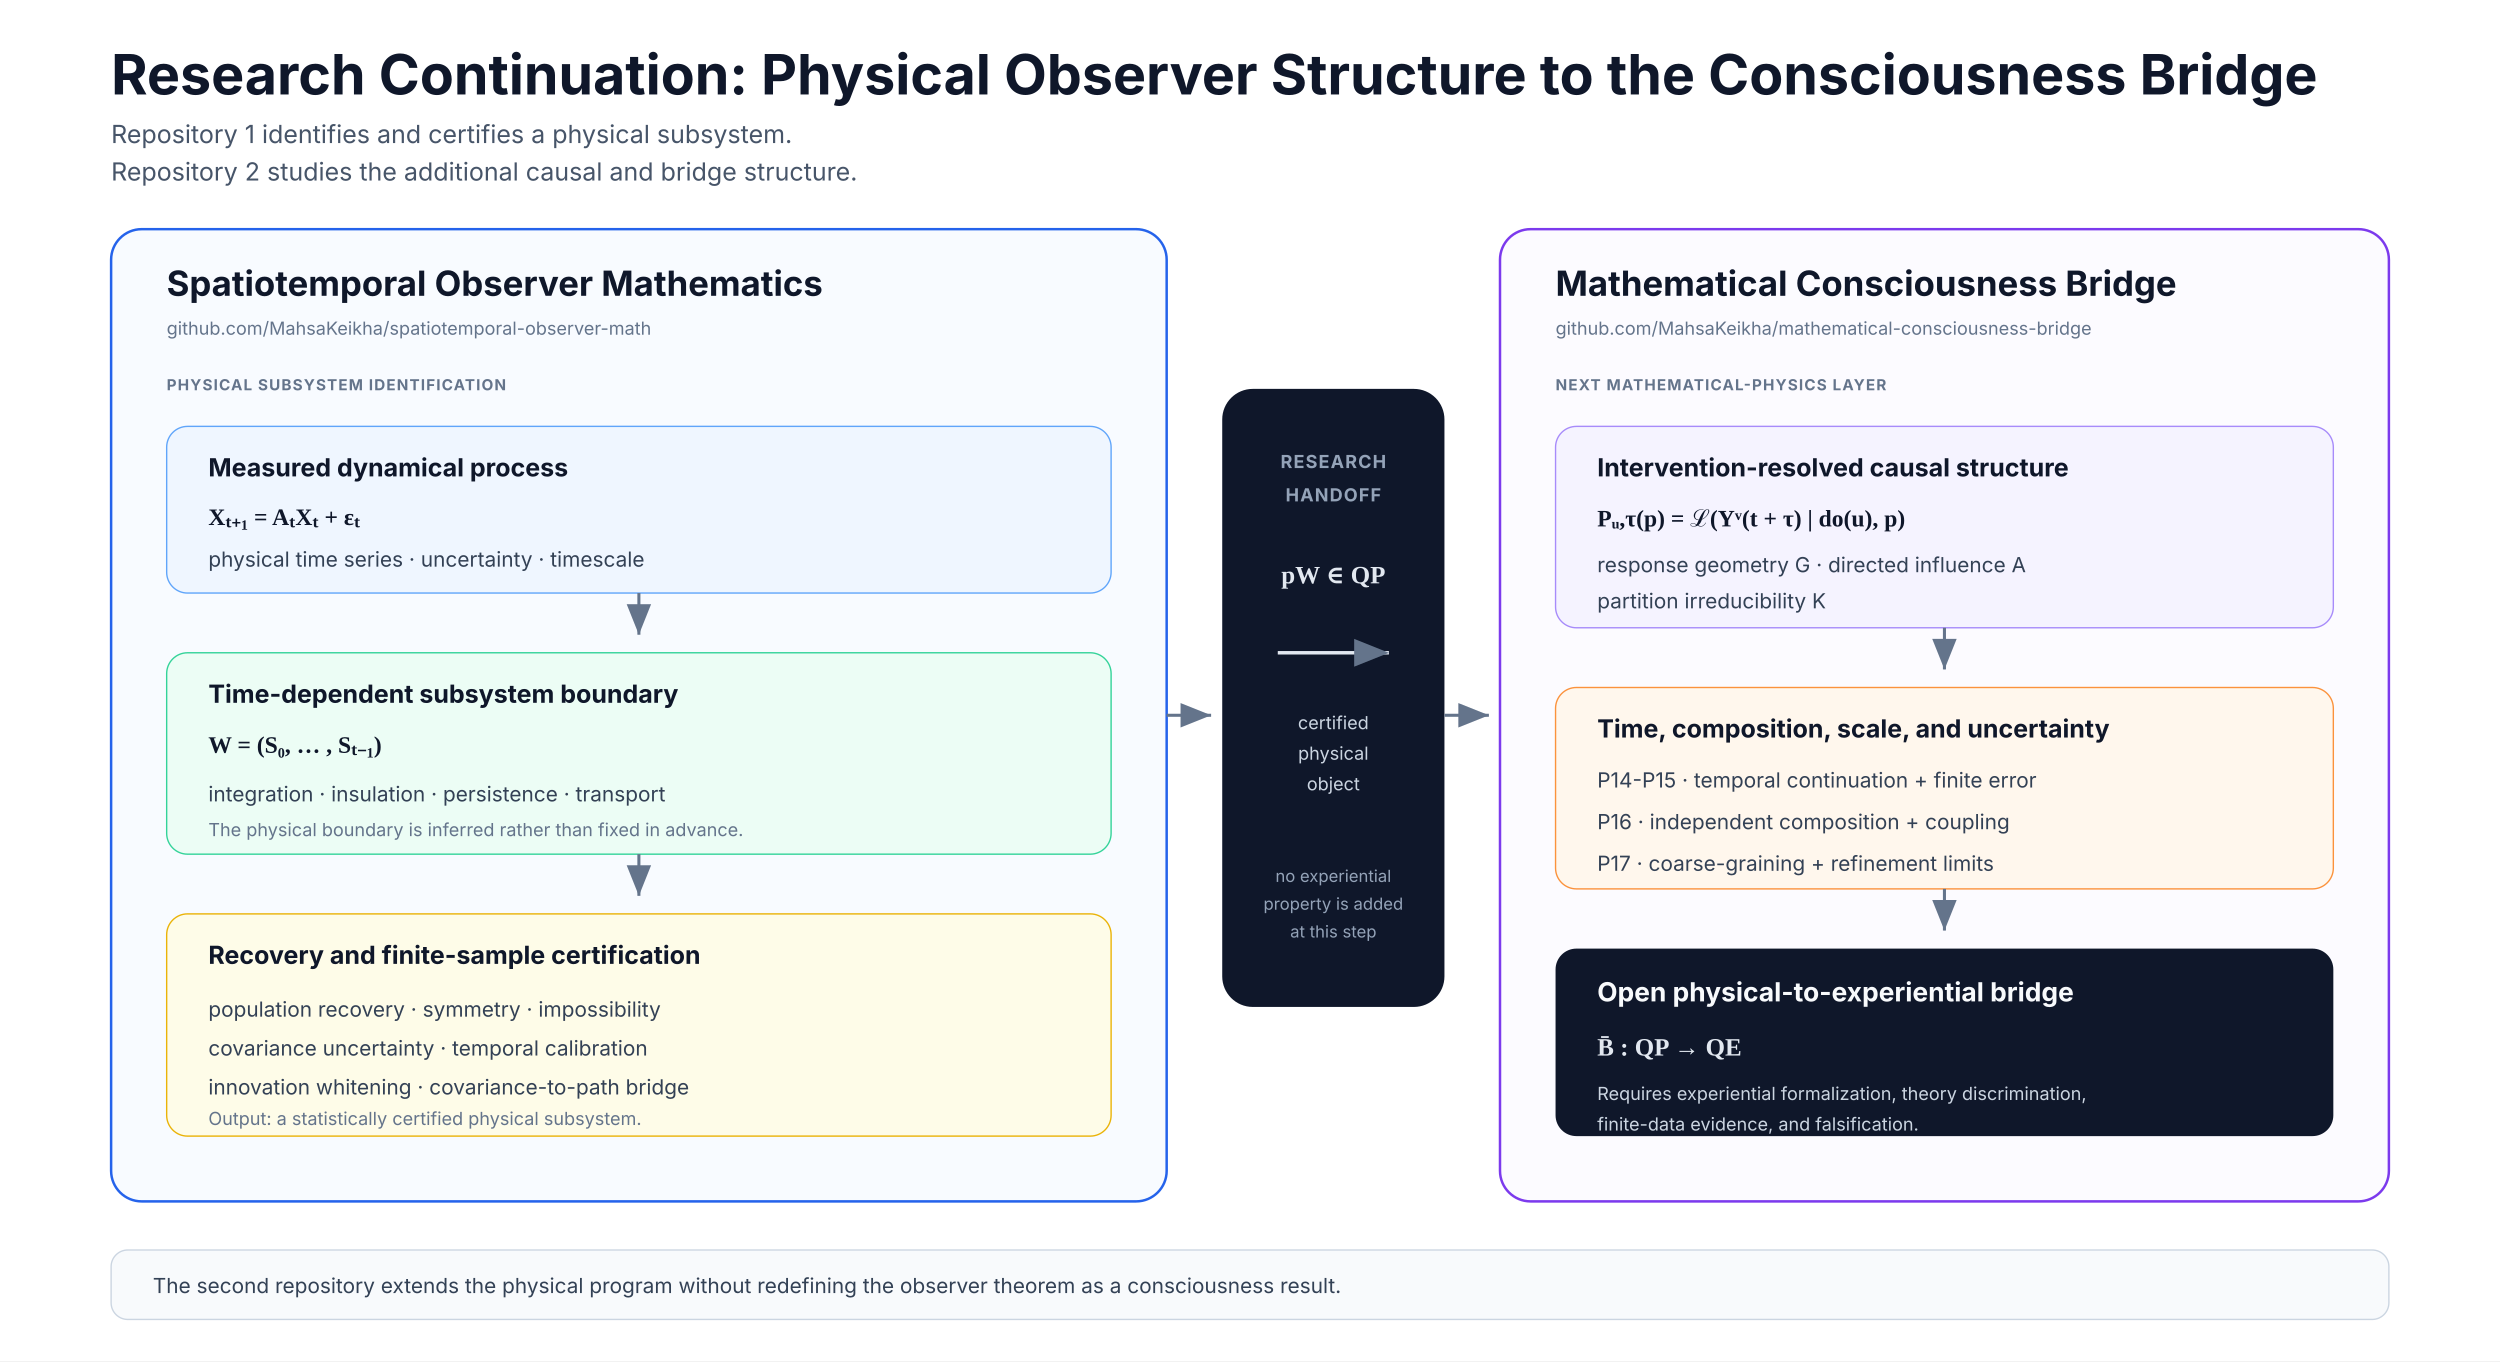
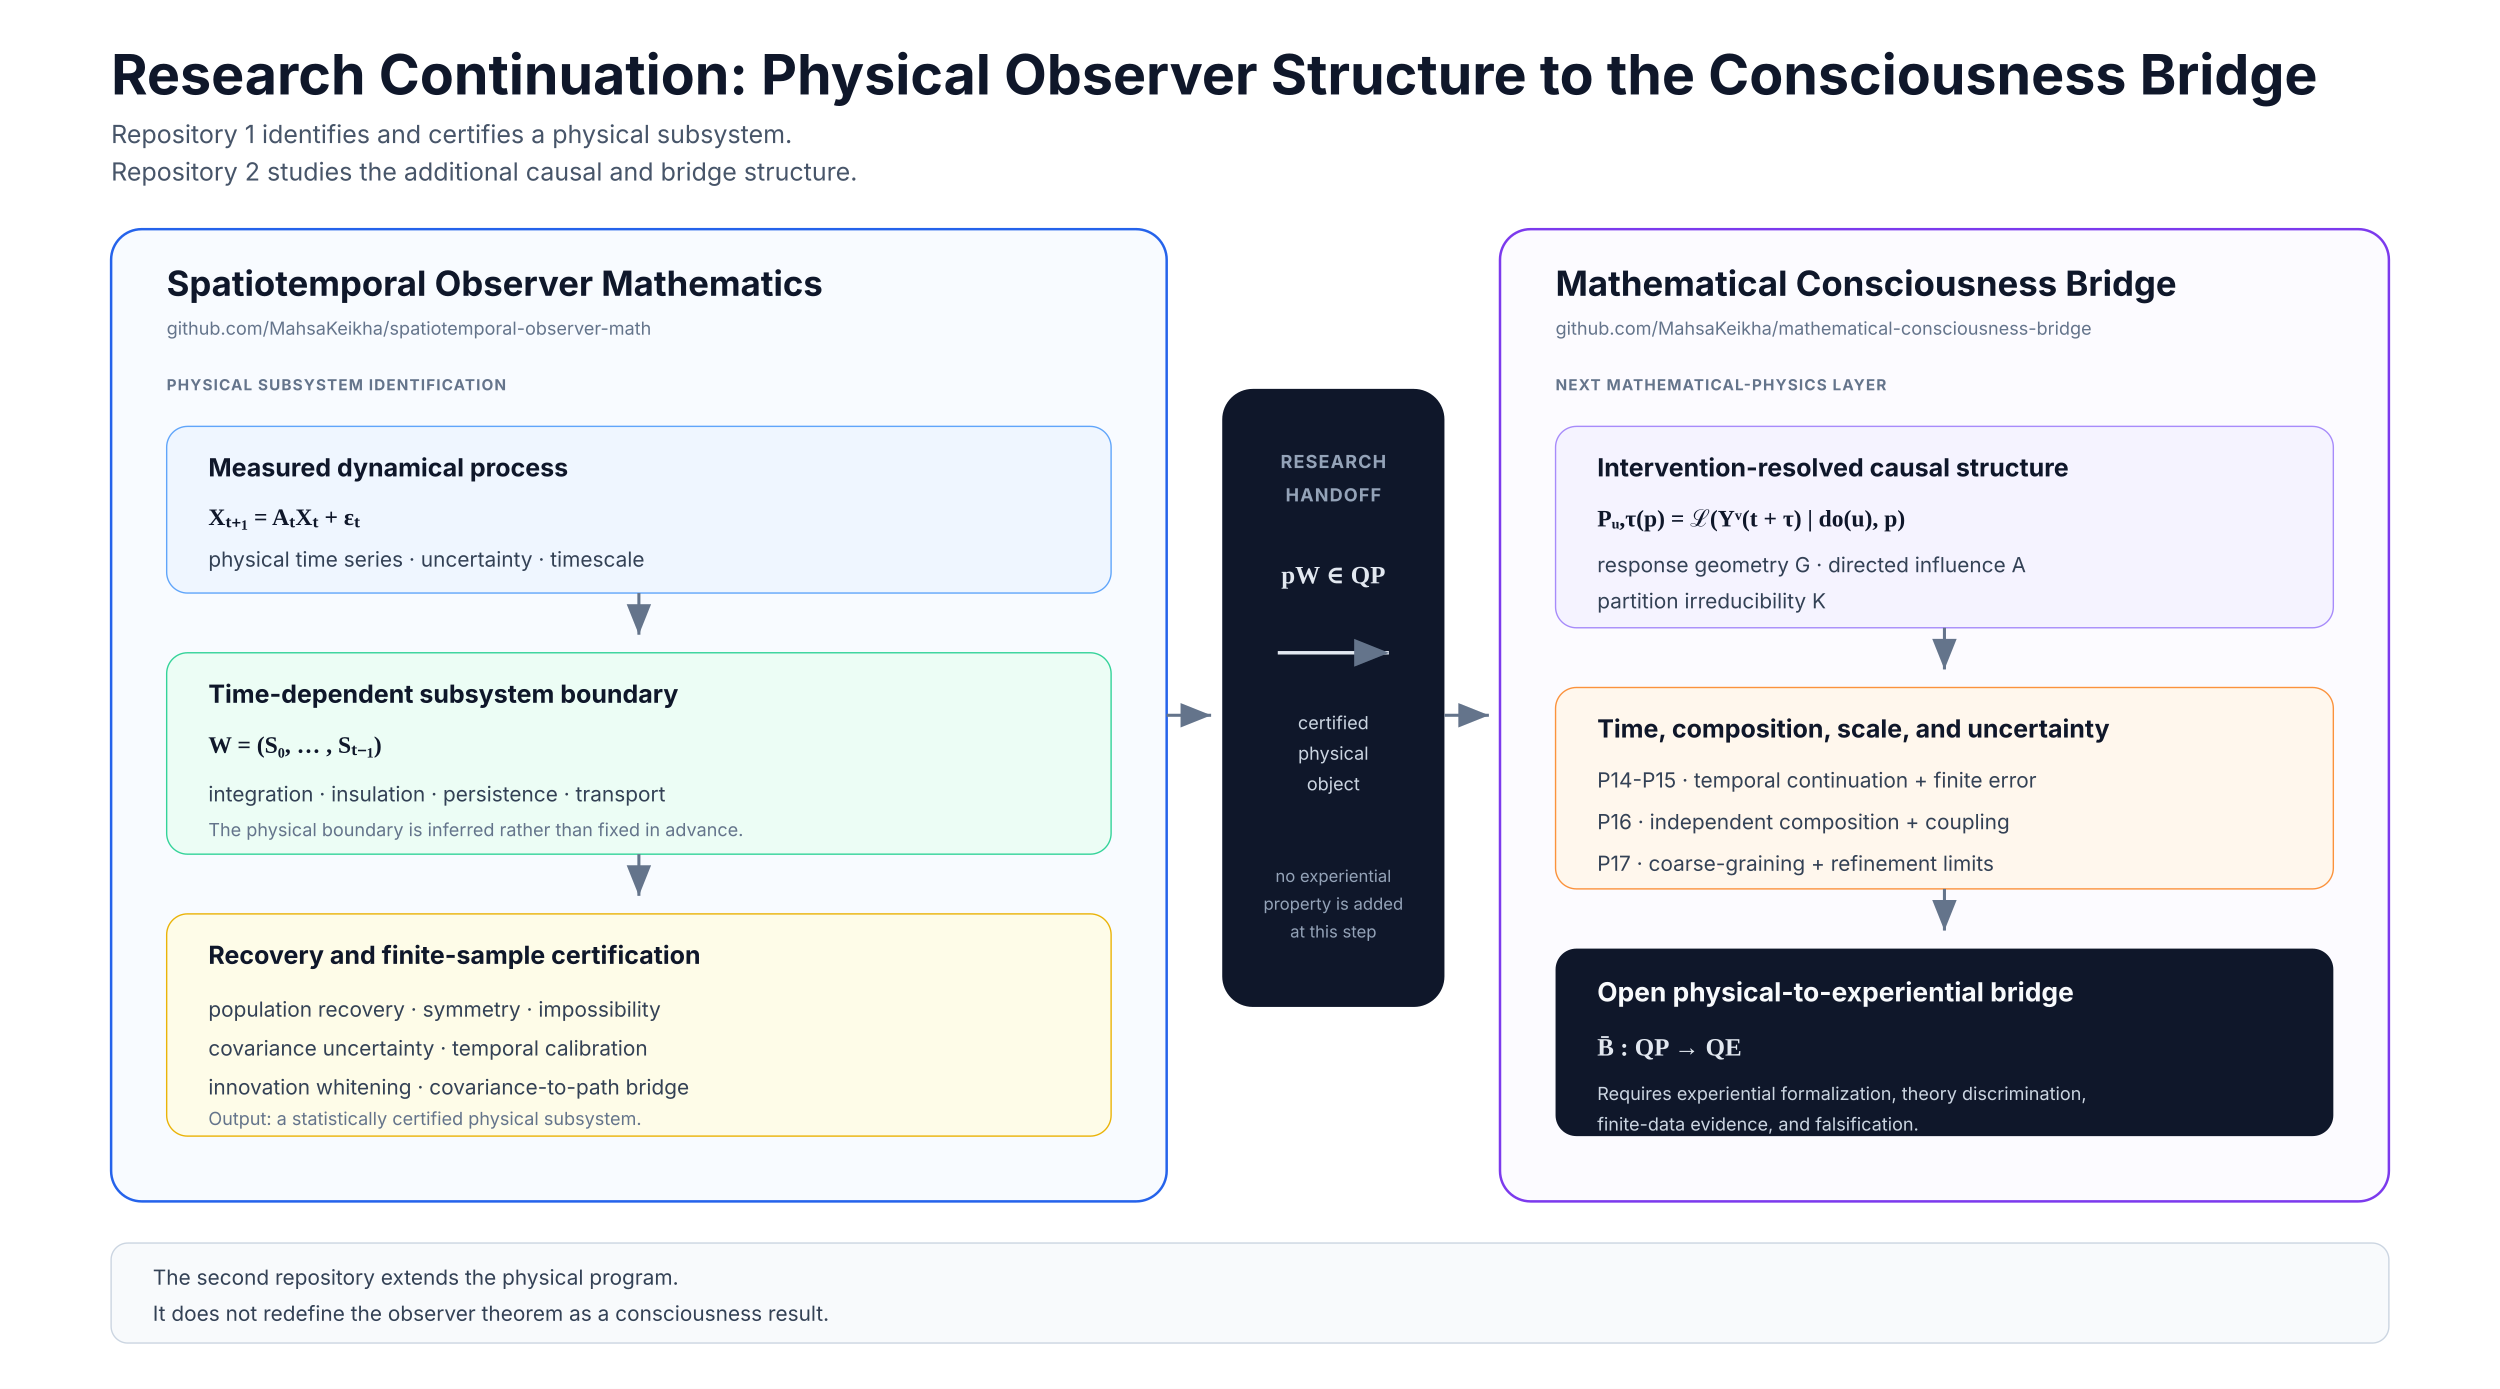
- <svg xmlns="http://www.w3.org/2000/svg" width="1800" height="980" viewBox="0 0 1800 980" role="img" aria-labelledby="title desc">
+ <svg xmlns="http://www.w3.org/2000/svg" width="1800" height="1000" viewBox="0 0 1800 1000" role="img" aria-labelledby="title desc">
  <defs>
    <marker id="arrow" markerWidth="12" markerHeight="12" refX="10" refY="4" orient="auto">
      <path d="M0 0 L0 8 L10 4 z" fill="#64748b" />
    </marker>
    <style>
-       .title{font:700 40px Inter,Segoe UI,Arial,sans-serif;fill:#0f172a}
-       .subtitle{font:400 18px Inter,Segoe UI,Arial,sans-serif;fill:#475569}
-       .repo{font:700 25px Inter,Segoe UI,Arial,sans-serif;fill:#0f172a}
-       .head{font:700 18px Inter,Segoe UI,Arial,sans-serif;fill:#0f172a}
-       .body{font:400 15px Inter,Segoe UI,Arial,sans-serif;fill:#334155}
-       .small{font:400 13px Inter,Segoe UI,Arial,sans-serif;fill:#64748b}
-       .label{font:700 11px Inter,Segoe UI,Arial,sans-serif;letter-spacing:.8px;fill:#64748b}
-       .eq{font:600 17px Georgia,'Times New Roman',serif;fill:#0f172a}
-       .eqdark{font:600 18px Georgia,'Times New Roman',serif;fill:#e2e8f0}
-       .arrow{stroke:#64748b;stroke-width:2.2;fill:none;marker-end:url(#arrow)}
+       .title{font:700 40px Inter,Segoe UI,Arial,sans-serif;fill:#0f172a}.subtitle{font:400 18px Inter,Segoe UI,Arial,sans-serif;fill:#475569}.repo{font:700 25px Inter,Segoe UI,Arial,sans-serif;fill:#0f172a}.head{font:700 18px Inter,Segoe UI,Arial,sans-serif;fill:#0f172a}.body{font:400 15px Inter,Segoe UI,Arial,sans-serif;fill:#334155}.small{font:400 13px Inter,Segoe UI,Arial,sans-serif;fill:#64748b}.label{font:700 11px Inter,Segoe UI,Arial,sans-serif;letter-spacing:.8px;fill:#64748b}.eq{font:600 17px Georgia,'Times New Roman',serif;fill:#0f172a}.eqdark{font:600 18px Georgia,'Times New Roman',serif;fill:#e2e8f0}.arrow{stroke:#64748b;stroke-width:2.2;fill:none;marker-end:url(#arrow)}
    </style>
  </defs>
-   <rect width="1800" height="980" fill="#ffffff" />
+   <rect width="1800" height="1000" fill="#ffffff" />
  <text x="80" y="68" class="title">Research Continuation: Physical Observer Structure to the Consciousness Bridge</text>
  <text x="80" y="103" class="subtitle">Repository 1 identifies and certifies a physical subsystem.</text>
  <text x="80" y="130" class="subtitle">Repository 2 studies the additional causal and bridge structure.</text>
  <rect x="80" y="165" width="760" height="700" rx="22" fill="#f8fbff" stroke="#2563eb" stroke-width="1.8" />
  <text x="120" y="213" class="repo">Spatiotemporal Observer Mathematics</text>
  <text x="120" y="241" class="small">github.com/MahsaKeikha/spatiotemporal-observer-math</text>
  <text x="120" y="281" class="label">PHYSICAL SUBSYSTEM IDENTIFICATION</text>
  <rect x="120" y="307" width="680" height="120" rx="15" fill="#eff6ff" stroke="#60a5fa" />
  <text x="150" y="343" class="head">Measured dynamical process</text>
  <text x="150" y="378" class="eq">Xₜ₊₁ = AₜXₜ + εₜ</text>
  <text x="150" y="408" class="body">physical time series · uncertainty · timescale</text>
  <path class="arrow" d="M460 427 V457" />
  <rect x="120" y="470" width="680" height="145" rx="15" fill="#ecfdf5" stroke="#34d399" />
  <text x="150" y="506" class="head">Time-dependent subsystem boundary</text>
  <text x="150" y="542" class="eq">W = (S₀, … , Sₜ₋₁)</text>
  <text x="150" y="577" class="body">integration · insulation · persistence · transport</text>
  <text x="150" y="602" class="small">The physical boundary is inferred rather than fixed in advance.</text>
  <path class="arrow" d="M460 615 V645" />
  <rect x="120" y="658" width="680" height="160" rx="15" fill="#fefce8" stroke="#eab308" />
  <text x="150" y="694" class="head">Recovery and finite-sample certification</text>
  <text x="150" y="732" class="body">population recovery · symmetry · impossibility</text>
  <text x="150" y="760" class="body">covariance uncertainty · temporal calibration</text>
  <text x="150" y="788" class="body">innovation whitening · covariance-to-path bridge</text>
  <text x="150" y="810" class="small">Output: a statistically certified physical subsystem.</text>
  <rect x="880" y="280" width="160" height="445" rx="22" fill="#0f172a" />
  <text x="960" y="337" text-anchor="middle" style="font:700 13px Inter,Segoe UI,Arial,sans-serif;fill:#94a3b8;letter-spacing:.8px">RESEARCH</text>
  <text x="960" y="361" text-anchor="middle" style="font:700 13px Inter,Segoe UI,Arial,sans-serif;fill:#94a3b8;letter-spacing:.8px">HANDOFF</text>
  <text x="960" y="420" text-anchor="middle" class="eqdark">pW ∈ QP</text>
  <path d="M920 470 H1000" stroke="#e2e8f0" stroke-width="2.5" marker-end="url(#arrow)" />
  <text x="960" y="525" text-anchor="middle" style="font:400 13px Inter,Segoe UI,Arial,sans-serif;fill:#cbd5e1">certified</text>
  <text x="960" y="547" text-anchor="middle" style="font:400 13px Inter,Segoe UI,Arial,sans-serif;fill:#cbd5e1">physical</text>
  <text x="960" y="569" text-anchor="middle" style="font:400 13px Inter,Segoe UI,Arial,sans-serif;fill:#cbd5e1">object</text>
  <text x="960" y="635" text-anchor="middle" style="font:400 12px Inter,Segoe UI,Arial,sans-serif;fill:#94a3b8">no experiential</text>
  <text x="960" y="655" text-anchor="middle" style="font:400 12px Inter,Segoe UI,Arial,sans-serif;fill:#94a3b8">property is added</text>
  <text x="960" y="675" text-anchor="middle" style="font:400 12px Inter,Segoe UI,Arial,sans-serif;fill:#94a3b8">at this step</text>
  <rect x="1080" y="165" width="640" height="700" rx="22" fill="#fcfbff" stroke="#7c3aed" stroke-width="1.8" />
  <text x="1120" y="213" class="repo">Mathematical Consciousness Bridge</text>
  <text x="1120" y="241" class="small">github.com/MahsaKeikha/mathematical-consciousness-bridge</text>
  <text x="1120" y="281" class="label">NEXT MATHEMATICAL-PHYSICS LAYER</text>
  <rect x="1120" y="307" width="560" height="145" rx="15" fill="#f5f3ff" stroke="#a78bfa" />
  <text x="1150" y="343" class="head">Intervention-resolved causal structure</text>
  <text x="1150" y="379" class="eq">Pᵤ,τ(p) = ℒ(Yᵛ(t + τ) | do(u), p)</text>
  <text x="1150" y="412" class="body">response geometry G · directed influence A</text>
  <text x="1150" y="438" class="body">partition irreducibility K</text>
  <path class="arrow" d="M1400 452 V482" />
  <rect x="1120" y="495" width="560" height="145" rx="15" fill="#fff7ed" stroke="#fb923c" />
  <text x="1150" y="531" class="head">Time, composition, scale, and uncertainty</text>
  <text x="1150" y="567" class="body">P14-P15 · temporal continuation + finite error</text>
  <text x="1150" y="597" class="body">P16 · independent composition + coupling</text>
  <text x="1150" y="627" class="body">P17 · coarse-graining + refinement limits</text>
  <path class="arrow" d="M1400 640 V670" />
  <rect x="1120" y="683" width="560" height="135" rx="15" fill="#0f172a" />
  <text x="1150" y="721" style="font:700 19px Inter,Segoe UI,Arial,sans-serif;fill:#f8fafc">Open physical-to-experiential bridge</text>
  <text x="1150" y="760" class="eqdark">B̄ : QP → QE</text>
  <text x="1150" y="792" style="font:400 13px Inter,Segoe UI,Arial,sans-serif;fill:#cbd5e1">Requires experiential formalization, theory discrimination,</text>
  <text x="1150" y="814" style="font:400 13px Inter,Segoe UI,Arial,sans-serif;fill:#cbd5e1">finite-data evidence, and falsification.</text>
  <path class="arrow" d="M840 515 H872" />
  <path class="arrow" d="M1040 515 H1072" />
-   <rect x="80" y="900" width="1640" height="50" rx="12" fill="#f8fafc" stroke="#cbd5e1" />
-   <text x="110" y="931" class="body">The second repository extends the physical program without redefining the observer theorem as a consciousness result.</text>
+   <rect x="80" y="895" width="1640" height="72" rx="12" fill="#f8fafc" stroke="#cbd5e1" />
+   <text x="110" y="925" class="body">The second repository extends the physical program.</text>
+   <text x="110" y="951" class="body">It does not redefine the observer theorem as a consciousness result.</text>
</svg>
